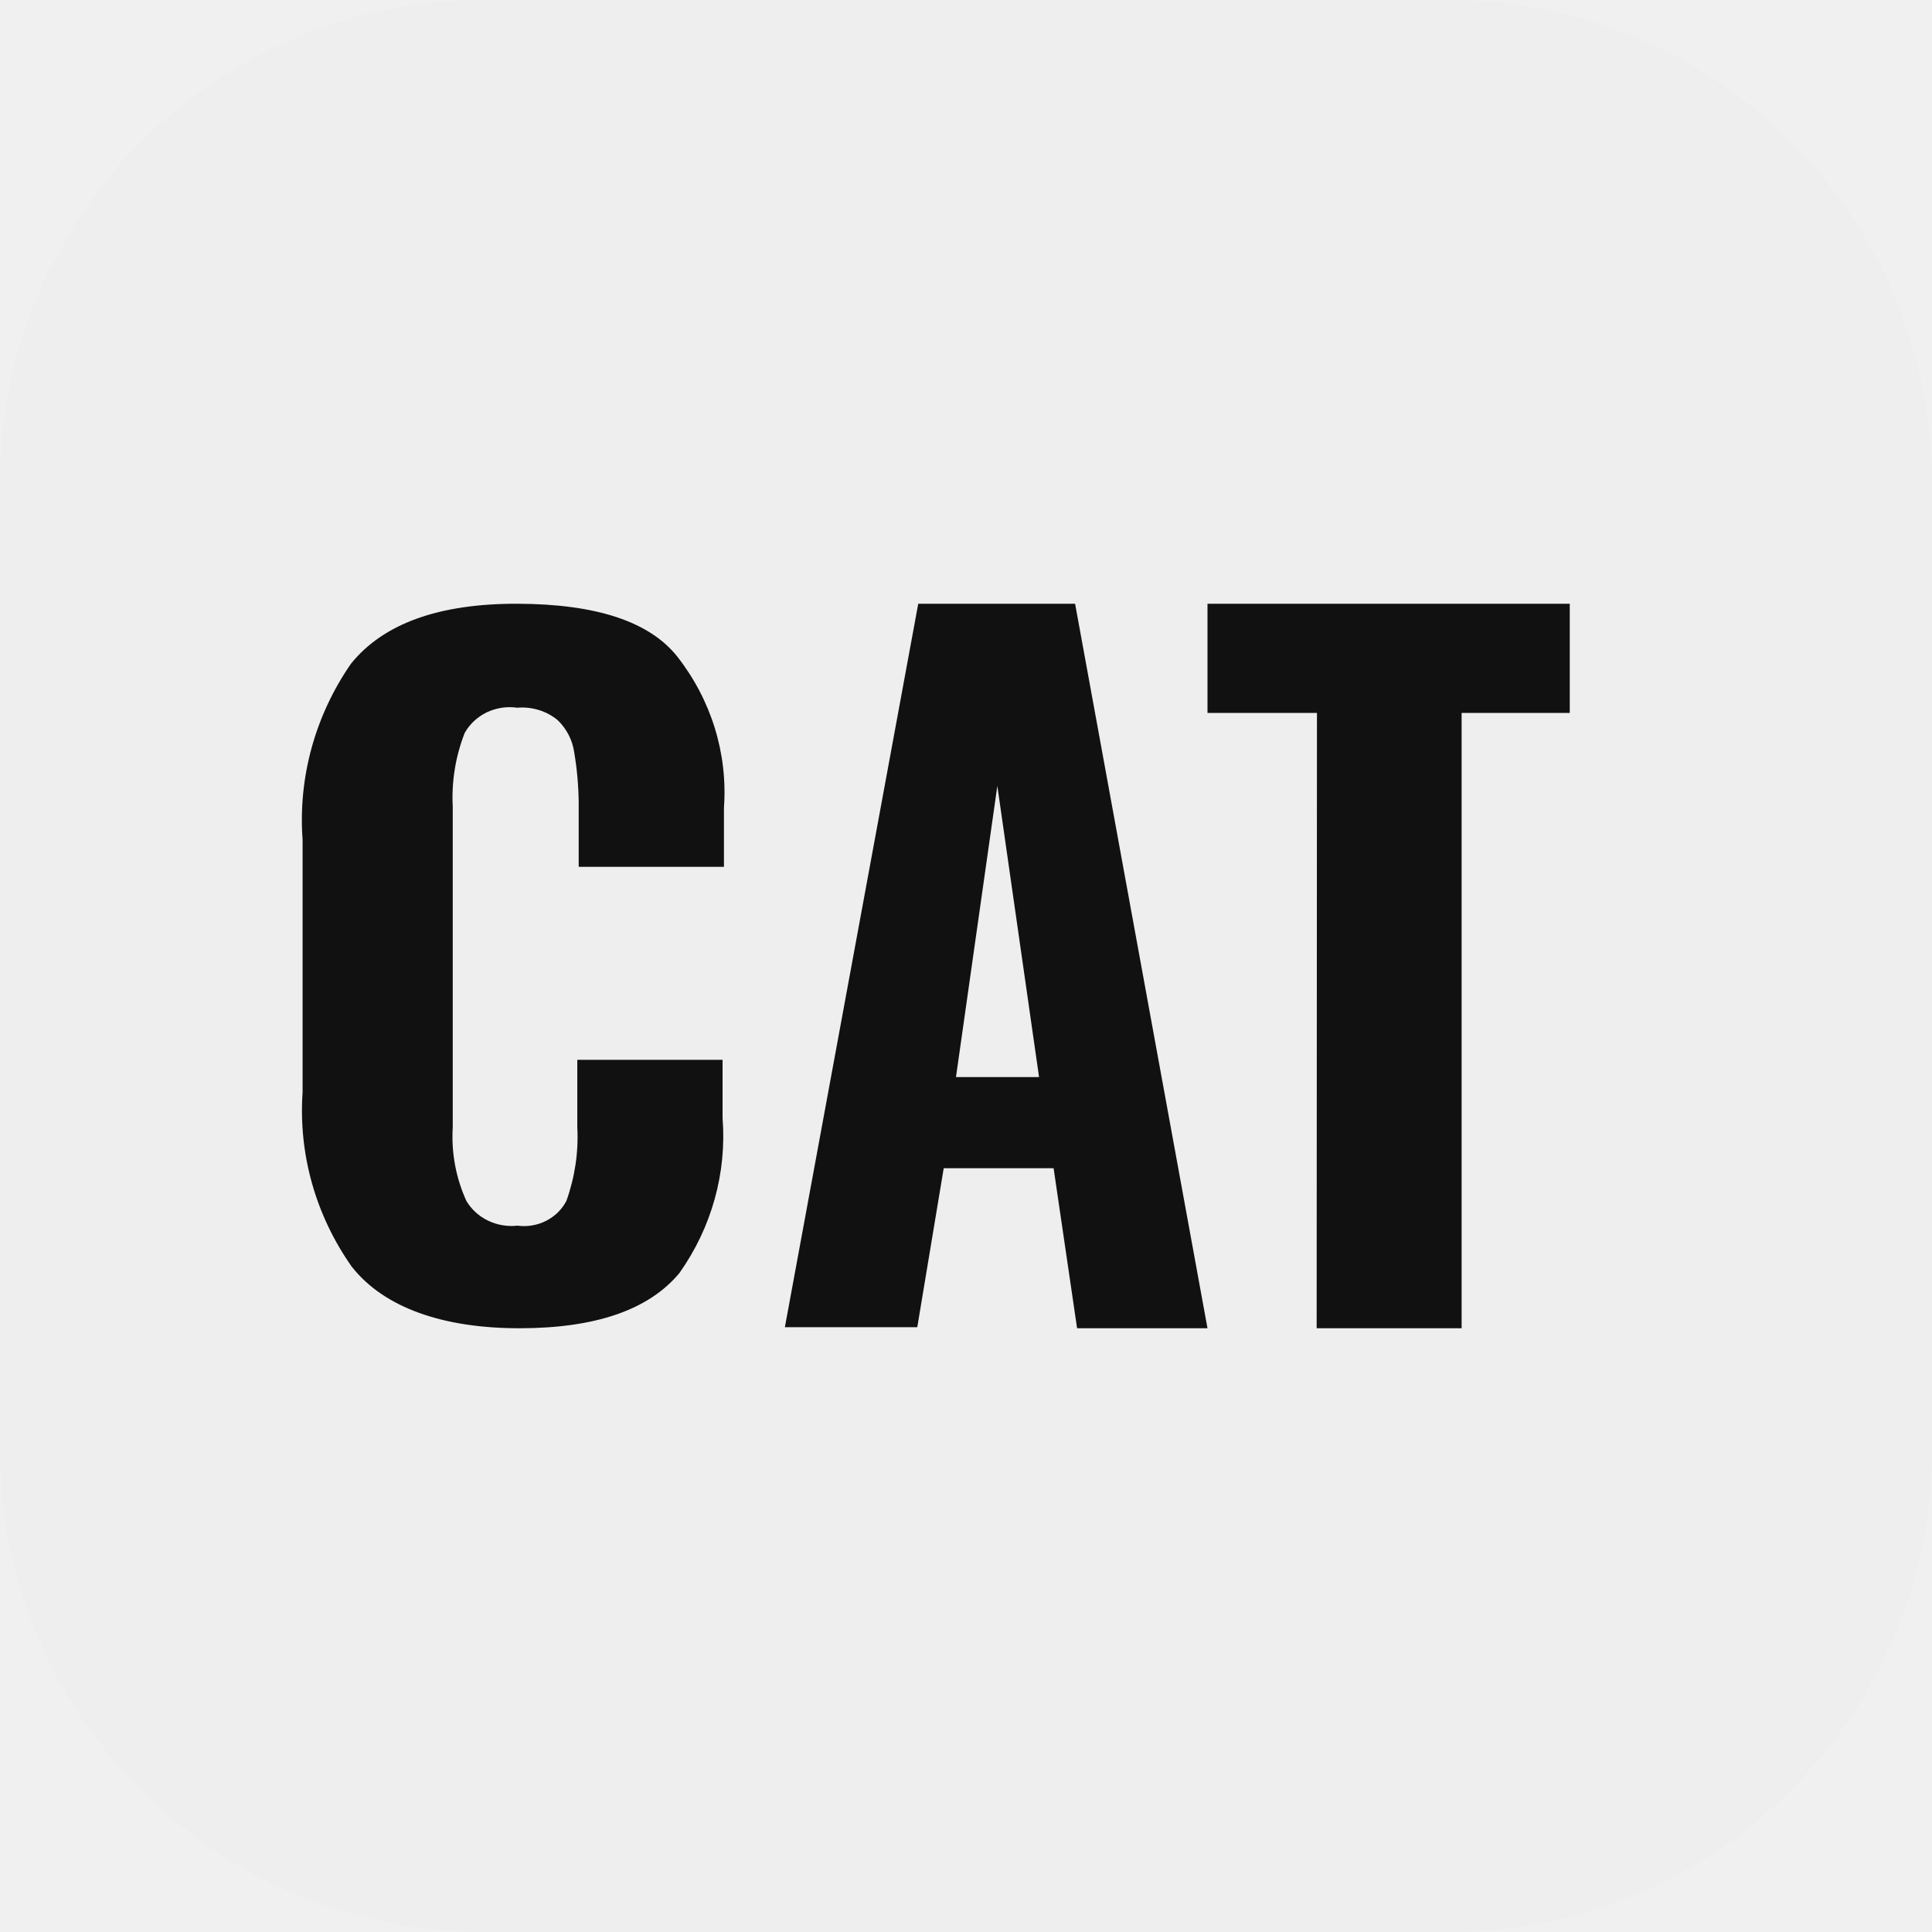
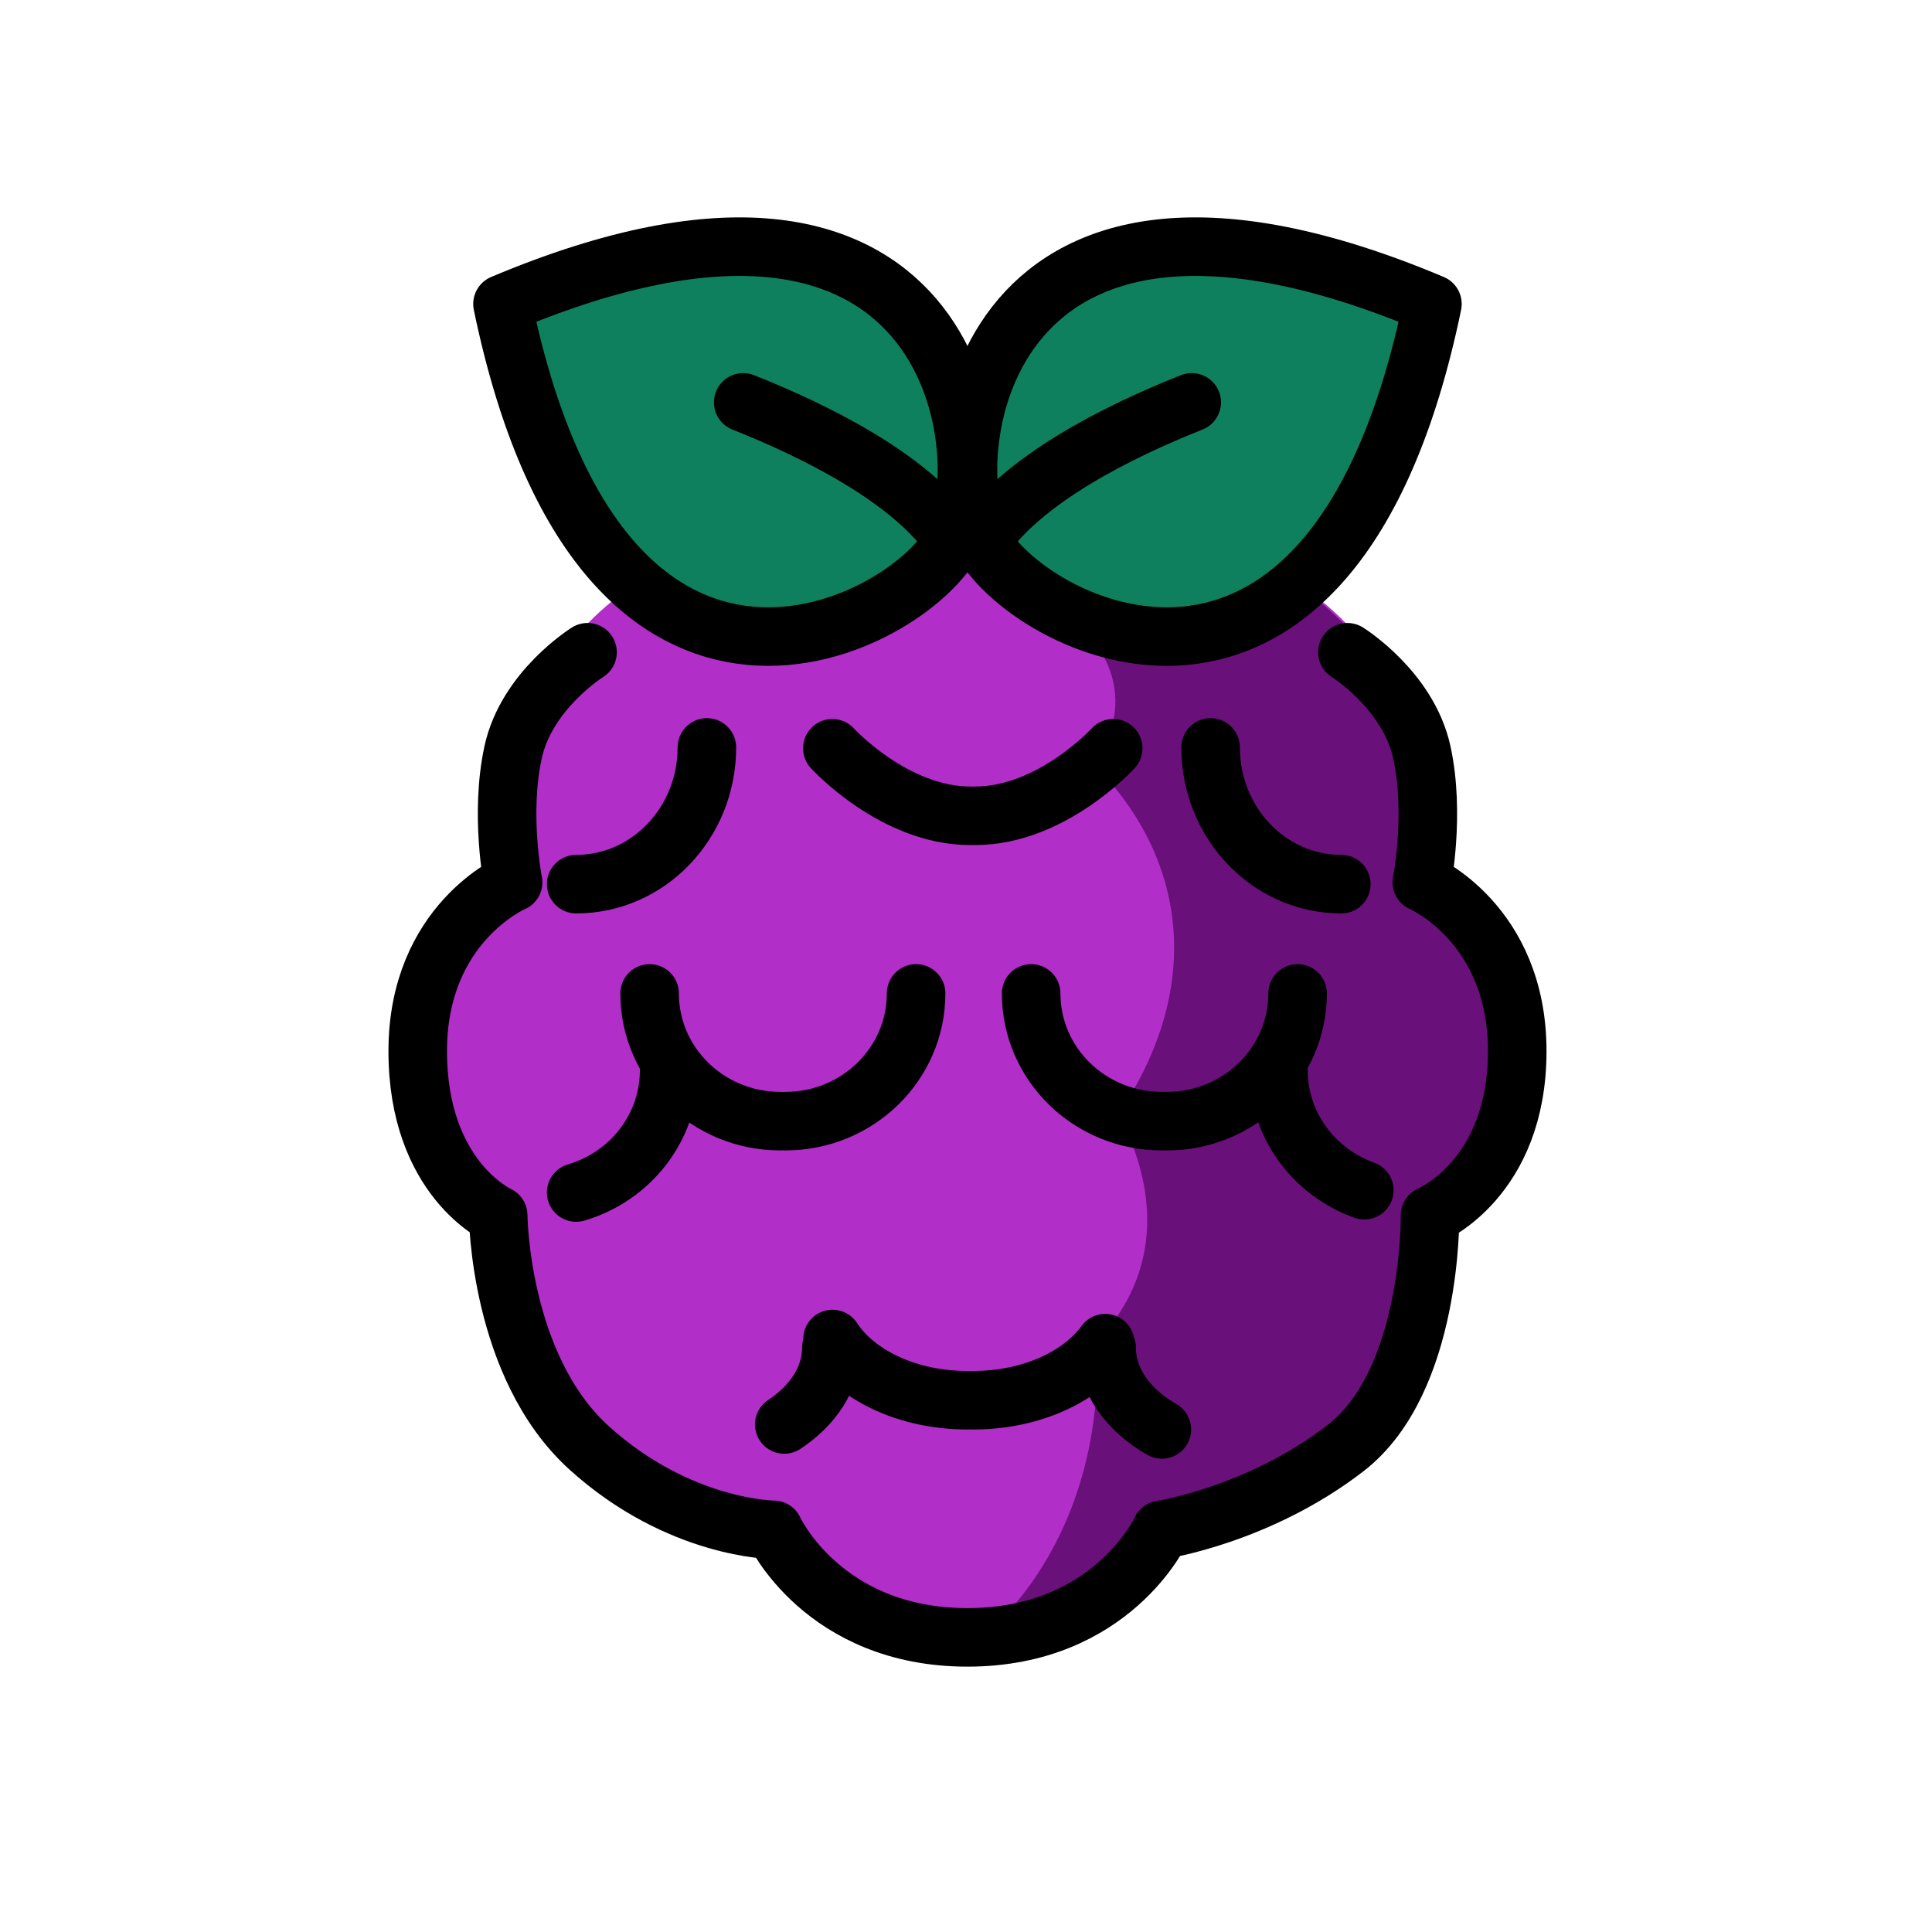
- <svg xmlns="http://www.w3.org/2000/svg" width="32" height="32" viewBox="0 0 32 32" fill="none">
-   <rect width="32" height="32" rx="8" fill="#EEEEEE" />
-   <path d="M5.826 20.98C5.227 20.13 4.941 19.113 5.012 18.089V13.911C4.936 12.88 5.218 11.853 5.814 10.992C6.352 10.327 7.272 9.996 8.574 10C9.876 10.004 10.757 10.295 11.218 10.875C11.78 11.593 12.055 12.48 11.991 13.376V14.357H9.585V13.293C9.582 13.012 9.557 12.733 9.51 12.457C9.481 12.257 9.385 12.071 9.237 11.928C9.145 11.852 9.039 11.795 8.924 11.76C8.809 11.725 8.688 11.711 8.568 11.722C8.396 11.697 8.22 11.724 8.064 11.798C7.908 11.873 7.78 11.992 7.697 12.139C7.544 12.53 7.477 12.948 7.499 13.365V18.669C7.473 19.088 7.55 19.509 7.726 19.894C7.81 20.033 7.934 20.146 8.084 20.218C8.233 20.29 8.402 20.319 8.568 20.301C8.732 20.323 8.899 20.295 9.045 20.221C9.191 20.147 9.309 20.031 9.382 19.889C9.522 19.497 9.584 19.082 9.562 18.669V17.554H11.968V18.518C12.039 19.427 11.787 20.332 11.253 21.086C10.742 21.699 9.858 22 8.603 22C7.348 22 6.366 21.666 5.826 20.98Z" fill="#111111" />
-   <path d="M15.209 10H17.807L20 22H17.84L17.451 19.349H15.631L15.193 21.983H13L15.209 10ZM17.21 17.84L16.519 13.017L15.834 17.84H17.21Z" fill="#111111" />
-   <path d="M21.813 11.808H20V10H26V11.808H24.209V22H21.808L21.813 11.808Z" fill="#111111" />
+ <svg xmlns="http://www.w3.org/2000/svg" width="66" height="66" viewBox="0 0 66 66" fill="none">
+   <rect width="66" height="66" fill="white" />
+   <path d="M20.071 22.282C20.071 22.282 17.992 23.573 17.529 25.695C17.066 27.817 17.529 30.142 17.529 30.142C17.529 30.142 14.27 31.532 14.27 35.907C14.27 40.281 17.019 41.517 17.019 41.517C17.019 41.517 17.052 46.68 20.128 49.464C23.204 52.248 26.432 52.262 26.432 52.262C26.432 52.262 28.111 55.935 33.05 55.935C37.989 55.935 39.668 52.262 39.668 52.262C39.668 52.262 43.011 51.757 45.973 49.464C48.934 47.172 48.852 41.517 48.852 41.517C48.852 41.517 51.831 40.282 51.831 35.907C51.831 31.532 48.571 30.142 48.571 30.142C48.571 30.142 49.035 27.817 48.571 25.695C48.106 23.573 46.029 22.282 46.029 22.282" fill="#B22EC8" />
+   <path d="M48.666 28.857C48.666 19.924 41.666 17.408 33.032 17.408C24.398 17.408 17.398 19.925 17.398 28.857C17.398 37.788 24.398 45.03 33.032 45.03C41.666 45.03 48.666 37.788 48.666 28.857Z" fill="#B22EC8" />
+   <path d="M33.529 55.923C33.529 55.923 37.757 52.865 37.48 45.831C39.299 43.874 39.863 41.245 38.211 38.05C41.001 33.937 40.711 29.487 37.373 26.113C38.748 24.06 38.029 22.282 36.474 20.946C36.474 20.946 40.949 23.216 44.377 19.97C44.377 19.97 51.581 25.328 48.571 30.142C48.571 30.142 56.525 35.703 48.853 41.517C48.853 41.517 49.973 50.38 39.863 52.226C39.863 52.226 37.201 55.343 33.529 55.923V55.923Z" fill="#6A107A" />
+   <path d="M48.934 10.385C45.494 26.991 34.937 21.329 33.503 18.409C32.069 15.488 33.454 3.861 48.934 10.384V10.385Z" fill="#0F805D" />
+   <path d="M17.166 10.385C20.606 26.991 31.163 21.329 32.597 18.409C34.031 15.488 32.646 3.861 17.166 10.384V10.385Z" fill="#0F805D" />
+   <path d="M48.934 10.385C45.494 26.991 34.937 21.329 33.503 18.409C32.069 15.488 33.454 3.861 48.934 10.384V10.385Z" stroke="black" stroke-width="2" stroke-miterlimit="10" stroke-linecap="round" stroke-linejoin="round" />
+   <path d="M40.711 13.745C38.189 14.747 34.96 16.358 33.529 18.457M17.166 10.385C20.606 26.991 31.163 21.329 32.597 18.409C34.031 15.488 32.645 3.861 17.166 10.384V10.385Z" stroke="black" stroke-width="2" stroke-miterlimit="10" stroke-linecap="round" stroke-linejoin="round" />
+   <path d="M25.389 13.745C27.911 14.747 31.14 16.358 32.571 18.457M20.071 22.282C20.071 22.282 17.992 23.573 17.529 25.695C17.066 27.817 17.529 30.142 17.529 30.142C17.529 30.142 14.27 31.532 14.27 35.907C14.27 40.281 17.019 41.517 17.019 41.517C17.019 41.517 17.052 46.68 20.128 49.464C23.204 52.248 26.432 52.262 26.432 52.262C26.432 52.262 28.111 55.935 33.05 55.935C37.989 55.935 39.668 52.262 39.668 52.262C39.668 52.262 43.011 51.757 45.973 49.464C48.934 47.172 48.852 41.517 48.852 41.517C48.852 41.517 51.831 40.282 51.831 35.907C51.831 31.532 48.571 30.142 48.571 30.142C48.571 30.142 49.035 27.817 48.571 25.695C48.106 23.573 46.029 22.282 46.029 22.282" stroke="black" stroke-width="2" stroke-miterlimit="10" stroke-linecap="round" stroke-linejoin="round" />
+   <path d="M38.029 25.562C38.029 25.562 35.922 27.868 33.321 27.868M28.434 25.562C28.434 25.562 30.541 27.868 33.142 27.868M44.328 33.937C44.328 36.347 42.328 38.3 39.862 38.3M35.226 33.937C35.226 36.347 37.225 38.3 39.691 38.3M31.295 33.937C31.295 36.347 29.295 38.3 26.829 38.3M22.192 33.937C22.192 36.347 24.191 38.3 26.658 38.3M37.757 45.885C36.916 47.042 35.211 47.834 33.245 47.834M28.441 45.743C29.243 46.977 31.005 47.834 33.051 47.834M28.4 46.042C28.4 47.075 27.781 48.008 26.791 48.662M37.805 46.042C37.805 47.169 38.541 48.175 39.691 48.832" stroke="black" stroke-width="2" stroke-miterlimit="10" stroke-linecap="round" stroke-linejoin="round" />
+   <path d="M22.859 36.56C22.859 38.532 21.521 40.197 19.683 40.738M24.148 25.533C24.148 28.113 22.149 30.204 19.683 30.204M41.356 25.533C41.356 28.113 43.355 30.204 45.822 30.204M43.674 36.56C43.674 38.443 44.896 40.047 46.607 40.66" stroke="black" stroke-width="2" stroke-miterlimit="10" stroke-linecap="round" stroke-linejoin="round" />
</svg>
